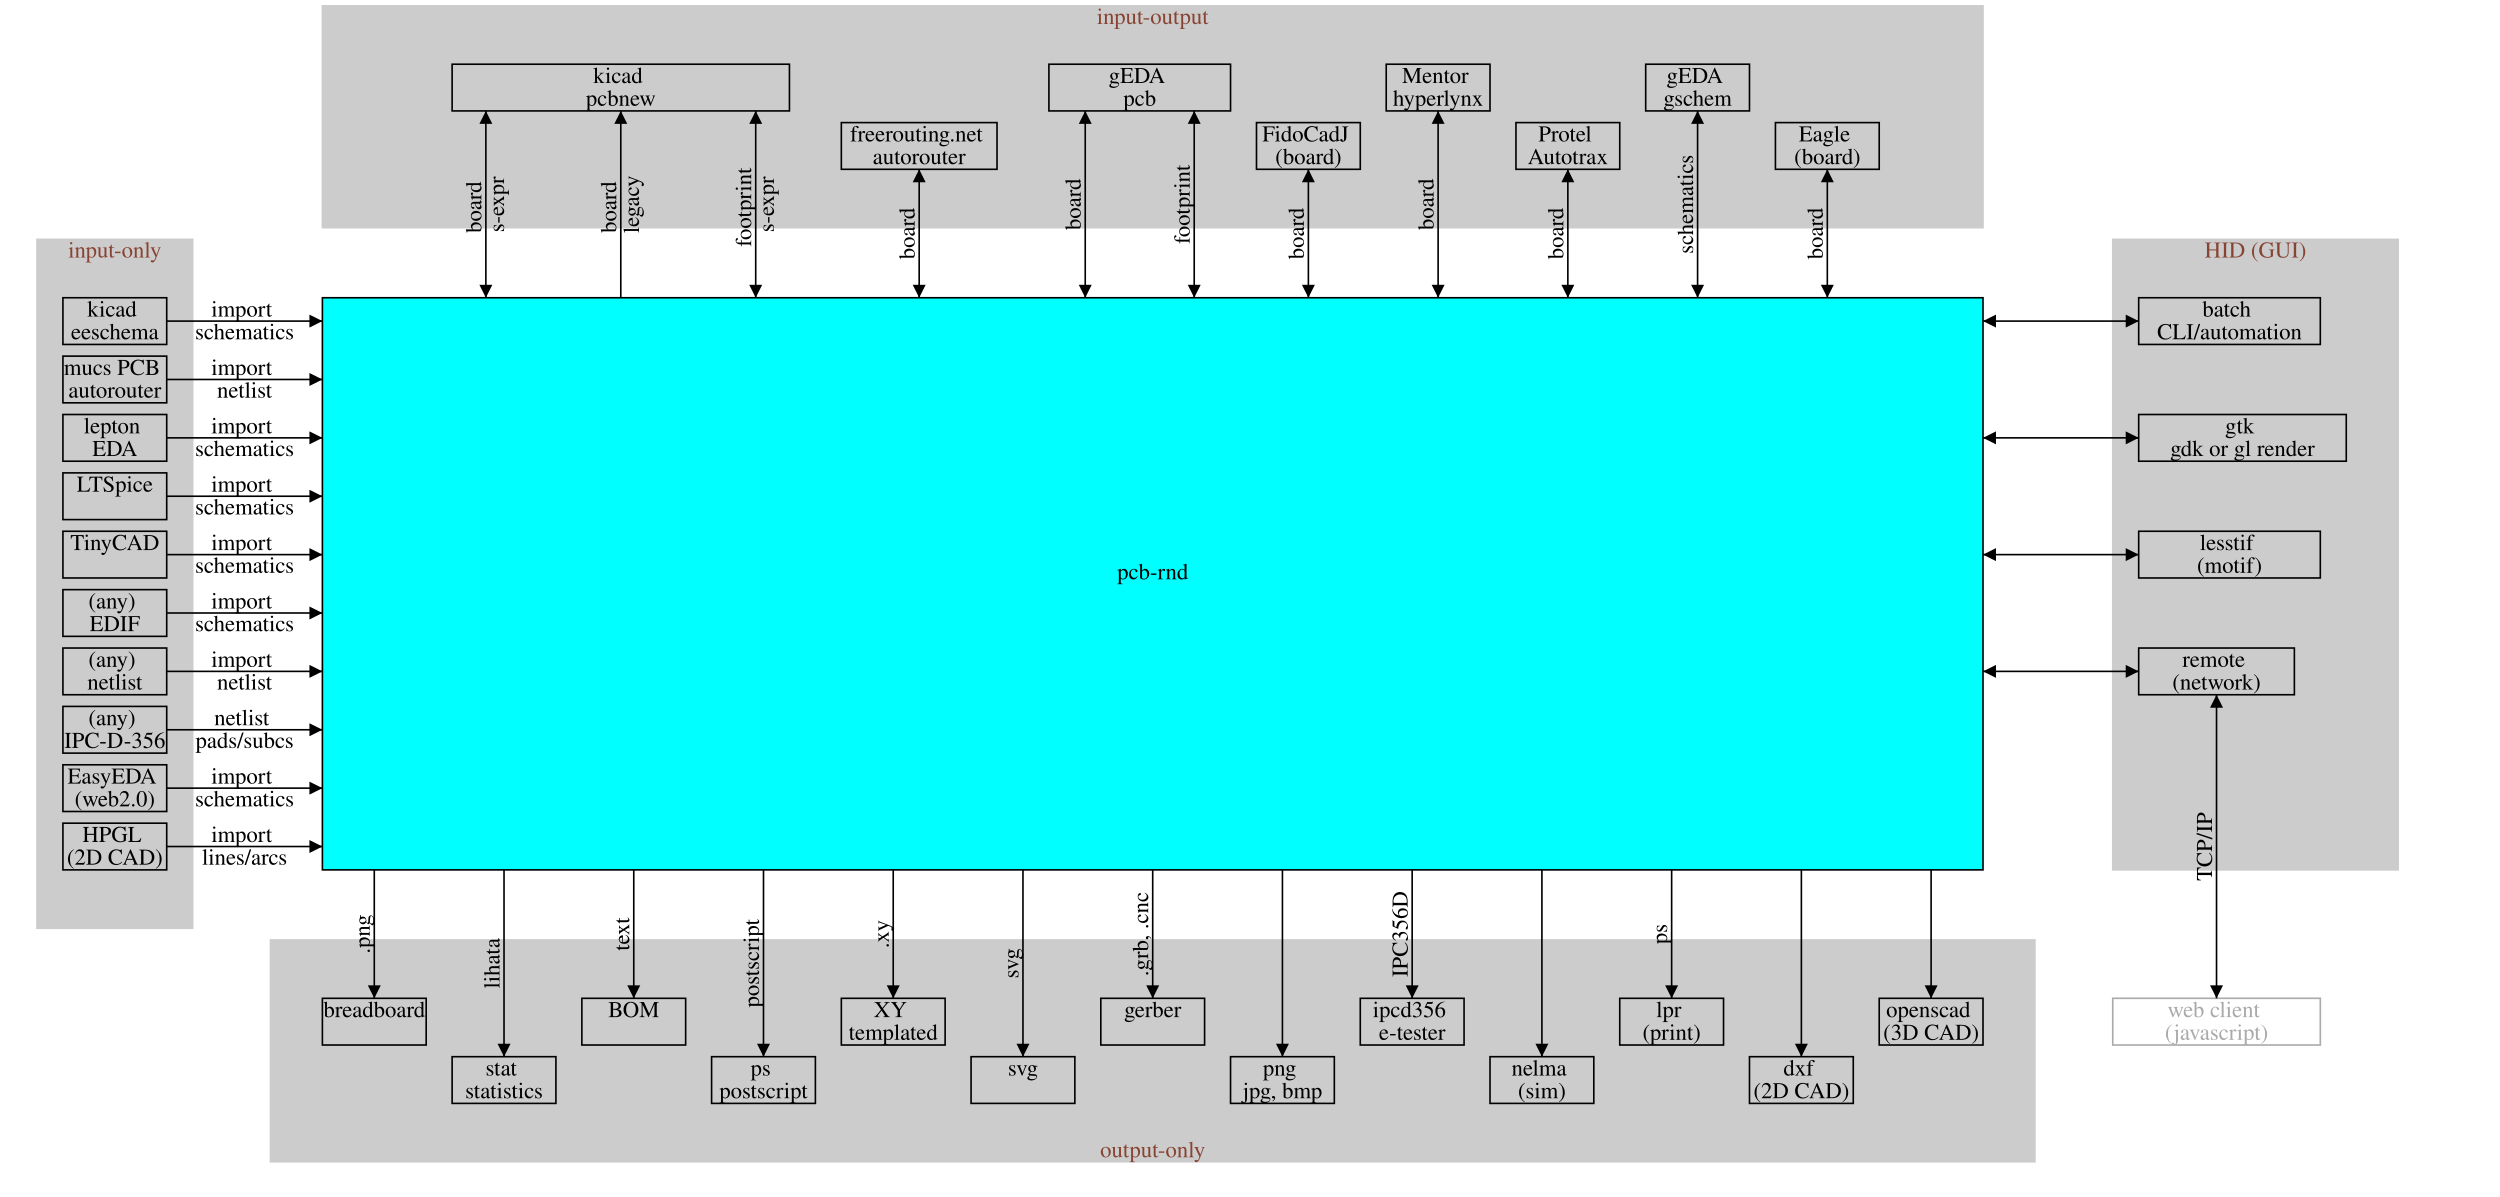
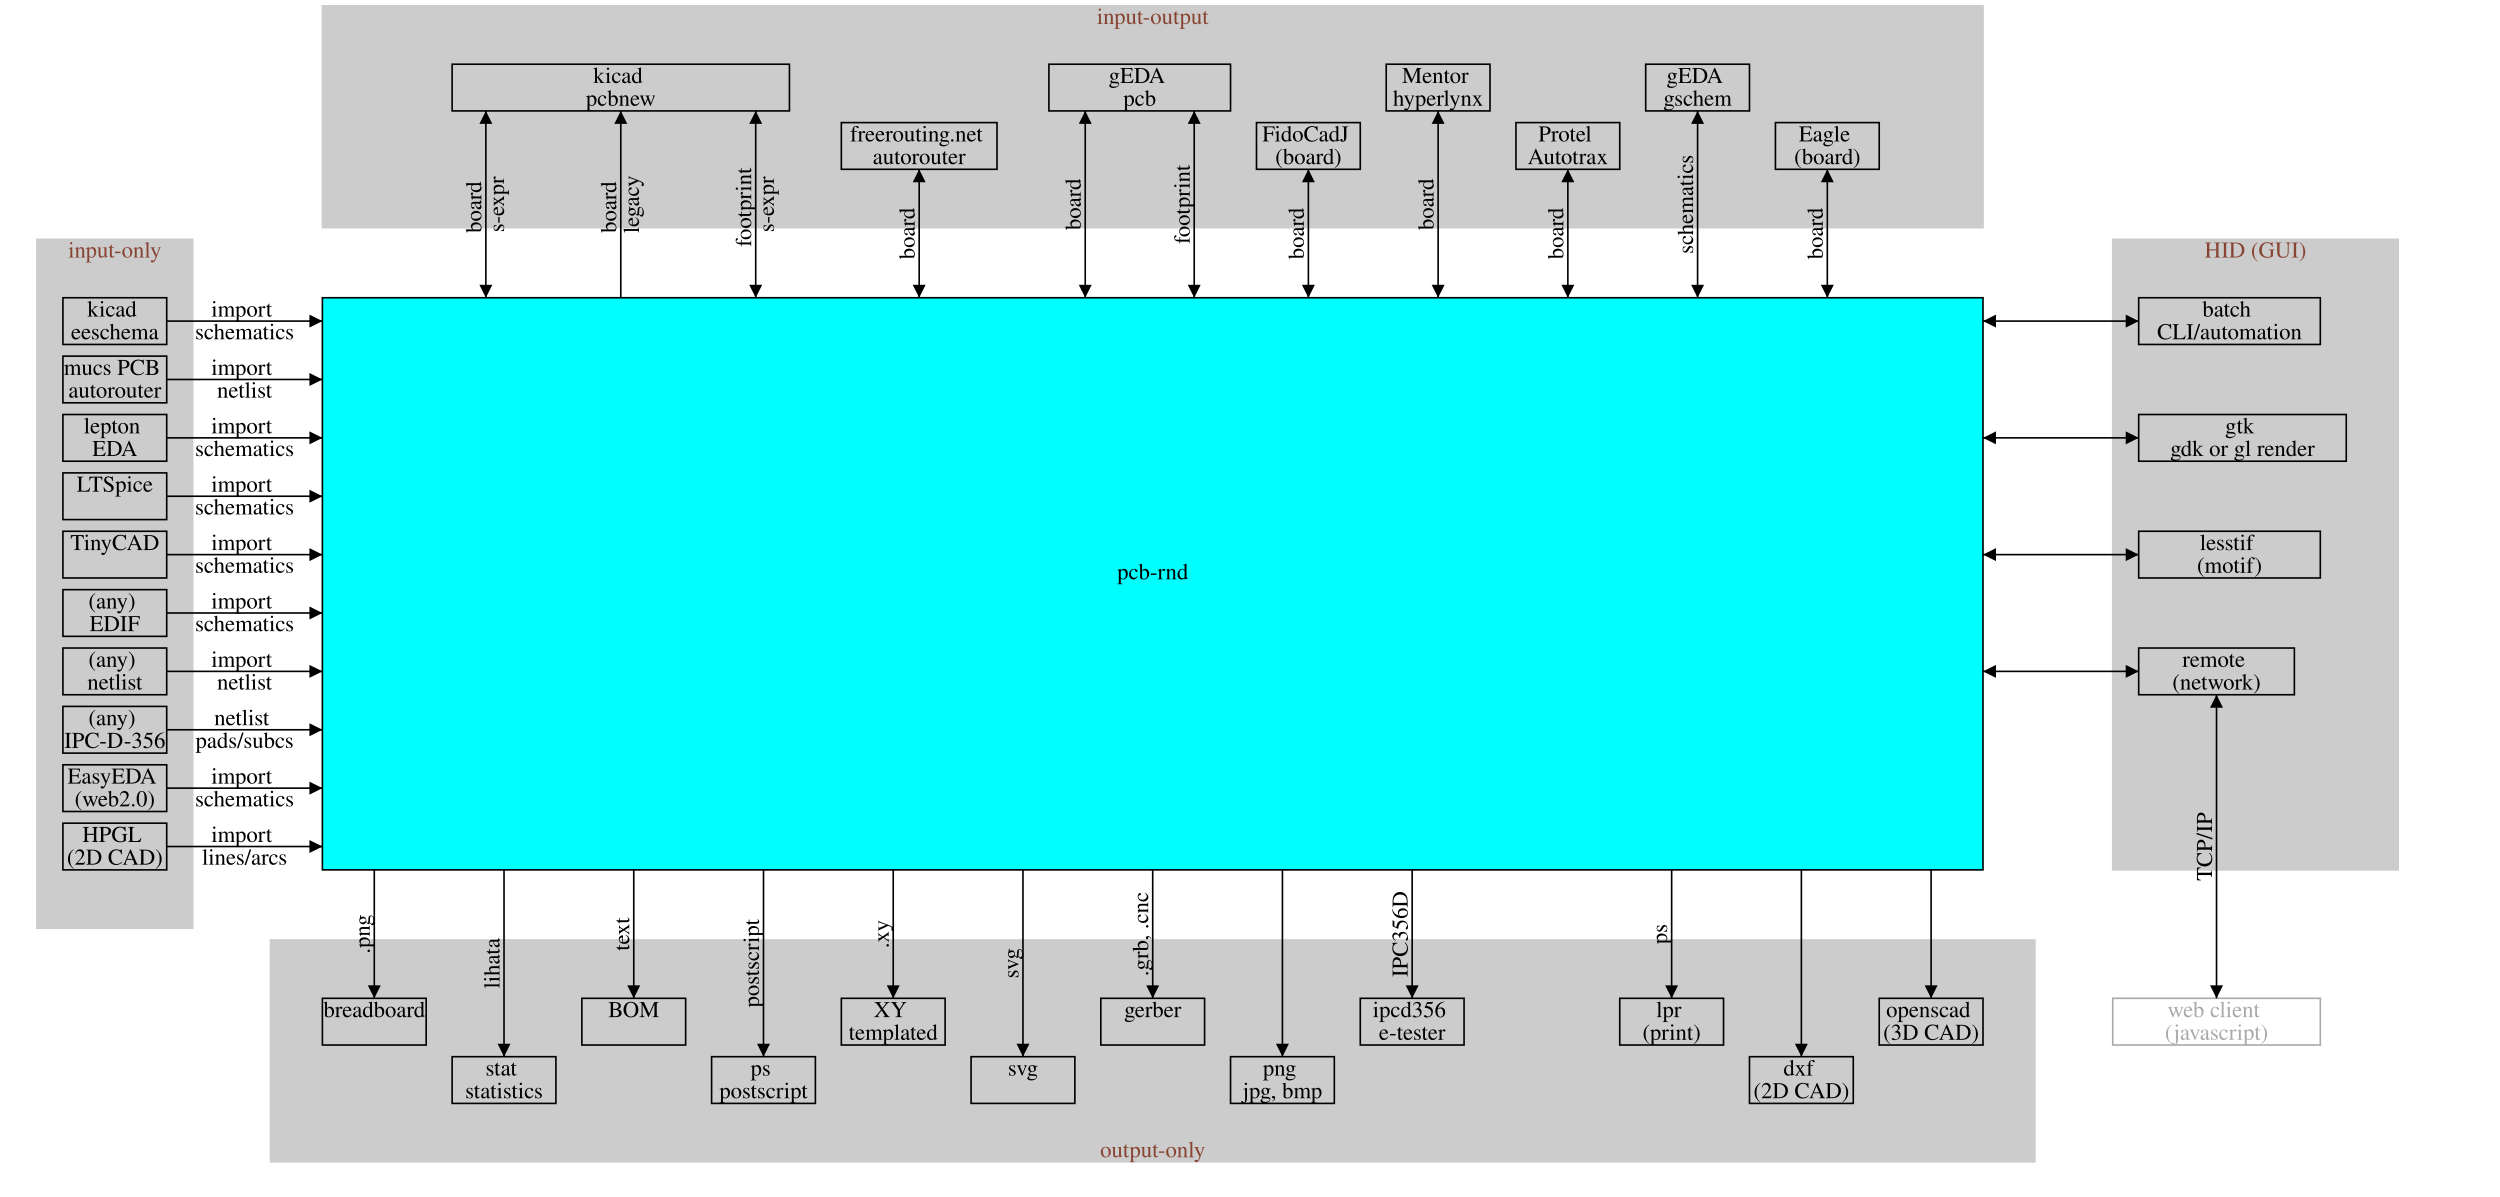
<svg xmlns="http://www.w3.org/2000/svg" width="1504pt" height="720pt" viewBox="-8 -18 1512 738">
  <g>
    <marker id="ahs" viewBox="0 0 60 60" refX="0" refY="30" markerUnits="strokeWidth" markerWidth="8" markerHeight="10" orient="auto">
      <path d="M 60 0 L 0 30 L 60 60 z" />
    </marker>
    <marker id="ahe" viewBox="-60 0 60 60" refX="0" refY="30" markerUnits="strokeWidth" markerWidth="8" markerHeight="10" orient="auto">
      <g transform="scale(-1 1)">
        <path d="M 60 0 L 0 30 L 60 60 z" />
      </g>
    </marker>
    <polygon fill="#00ffff" stroke="#000000" points="176,165.6 1200,165.6  1200,518.4 176,518.4" />
    <text fill="#000000" text-anchor="middle" x="688" y="342" font-family="Times,serif" font-size="14.00">
      <tspan dy="-0.2em">pcb-rnd</tspan>
    </text>
    <polygon fill="#cccccc" stroke="#cccccc" points="144,561.6 1232,561.6  1232,698.4 144,698.4" />
    <text fill="#884433" text-anchor="middle" x="688" y="698.4" font-family="Times,serif" font-size="14.00">
      <tspan dy="-0.2em">output-only</tspan>
    </text>
    <polygon fill="#cccccc" stroke="#cccccc" points="176,-14.4 1200,-14.4  1200,122.4 176,122.4" />
    <text fill="#884433" text-anchor="middle" x="688" y="-14.4" font-family="Times,serif" font-size="14.00">
      <tspan dy="0.8em">input-output</tspan>
    </text>
    <polygon fill="#cccccc" stroke="#cccccc" points="1280,129.6 1456,129.6  1456,518.4 1280,518.4" />
    <text fill="#884433" text-anchor="middle" x="1368" y="129.6" font-family="Times,serif" font-size="14.00">
      <tspan dy="0.8em">HID (GUI)</tspan>
    </text>
    <polygon fill="#cccccc" stroke="#cccccc" points="0,129.6 96,129.6  96,554.4 0,554.4" />
    <text fill="#884433" text-anchor="middle" x="48" y="129.6" font-family="Times,serif" font-size="14.00">
      <tspan dy="0.8em">input-only</tspan>
    </text>
    <polygon fill="none" stroke="#000000" points="256,21.6 464,21.6  464,50.4 256,50.4" />
    <text fill="#000000" text-anchor="middle" x="360" y="36" font-family="Times,serif" font-size="14.00">
      <tspan dy="-0.2em">kicad</tspan>
      <tspan x="360" dy="1em">pcbnew</tspan>
    </text>
    <polygon fill="none" stroke="#000000" points="1296,237.6 1424,237.6  1424,266.4 1296,266.4" />
    <text fill="#000000" text-anchor="middle" x="1360" y="252" font-family="Times,serif" font-size="14.00">
      <tspan dy="-0.2em">gtk</tspan>
      <tspan x="1360" dy="1em">gdk or gl render</tspan>
    </text>
    <polygon fill="none" stroke="#aaaaaa" points="1280,597.6 1408,597.6  1408,626.4 1280,626.4" />
    <text fill="#aaaaaa" text-anchor="middle" x="1344" y="612" font-family="Times,serif" font-size="14.00">
      <tspan dy="-0.2em">web client</tspan>
      <tspan x="1344" dy="1em">(javascript)</tspan>
    </text>
    <polygon fill="none" stroke="#000000" points="1296,165.6 1408,165.6  1408,194.4 1296,194.4" />
    <text fill="#000000" text-anchor="middle" x="1352" y="180" font-family="Times,serif" font-size="14.00">
      <tspan dy="-0.2em">batch</tspan>
      <tspan x="1352" dy="1em">CLI/automation</tspan>
    </text>
    <polygon fill="none" stroke="#000000" points="1296,309.6 1408,309.6  1408,338.4 1296,338.4" />
    <text fill="#000000" text-anchor="middle" x="1352" y="324" font-family="Times,serif" font-size="14.00">
      <tspan dy="-0.2em">lesstif</tspan>
      <tspan x="1352" dy="1em">(motif)</tspan>
    </text>
    <polygon fill="none" stroke="#000000" points="624,21.6 736,21.6  736,50.4 624,50.4" />
    <text fill="#000000" text-anchor="middle" x="680" y="36" font-family="Times,serif" font-size="14.00">
      <tspan dy="-0.2em">gEDA</tspan>
      <tspan x="680" dy="1em">pcb</tspan>
    </text>
    <polygon fill="none" stroke="#000000" points="1296,381.6 1392,381.6  1392,410.4 1296,410.4" />
    <text fill="#000000" text-anchor="middle" x="1344" y="396" font-family="Times,serif" font-size="14.00">
      <tspan dy="-0.2em">remote</tspan>
      <tspan x="1344" dy="1em">(network)</tspan>
    </text>
    <polygon fill="none" stroke="#000000" points="496,57.6 592,57.6  592,86.4 496,86.4" />
    <text fill="#000000" text-anchor="middle" x="544" y="72" font-family="Times,serif" font-size="14.00">
      <tspan dy="-0.2em">freerouting.net</tspan>
      <tspan x="544" dy="1em">autorouter</tspan>
    </text>
    <polygon fill="none" stroke="#000000" points="16,417.6 80,417.6  80,446.4 16,446.4" />
    <text fill="#000000" text-anchor="middle" x="48" y="432" font-family="Times,serif" font-size="14.00">
      <tspan dy="-0.2em">(any)</tspan>
      <tspan x="48" dy="1em">IPC-D-356</tspan>
    </text>
    <polygon fill="none" stroke="#000000" points="16,345.6 80,345.6  80,374.4 16,374.4" />
    <text fill="#000000" text-anchor="middle" x="48" y="360" font-family="Times,serif" font-size="14.00">
      <tspan dy="-0.2em">(any)</tspan>
      <tspan x="48" dy="1em">EDIF</tspan>
    </text>
    <polygon fill="none" stroke="#000000" points="16,309.6 80,309.6  80,338.4 16,338.4" />
    <text fill="#000000" text-anchor="middle" x="48" y="324" font-family="Times,serif" font-size="14.00">
      <tspan dy="-0.2em">TinyCAD</tspan>
    </text>
    <polygon fill="none" stroke="#000000" points="16,489.6 80,489.6  80,518.4 16,518.4" />
    <text fill="#000000" text-anchor="middle" x="48" y="504" font-family="Times,serif" font-size="14.00">
      <tspan dy="-0.2em">HPGL</tspan>
      <tspan x="48" dy="1em">(2D CAD)</tspan>
    </text>
    <polygon fill="none" stroke="#000000" points="16,273.6 80,273.6  80,302.4 16,302.4" />
    <text fill="#000000" text-anchor="middle" x="48" y="288" font-family="Times,serif" font-size="14.00">
      <tspan dy="-0.2em">LTSpice</tspan>
    </text>
+     <polygon fill="none" stroke="#000000" points="16,237.6 80,237.6  80,266.4 16,266.4" />
+     <text fill="#000000" text-anchor="middle" x="48" y="252" font-family="Times,serif" font-size="14.00">
+       <tspan dy="-0.2em">lepton</tspan>
+       <tspan x="48" dy="1em">EDA</tspan>
+     </text>
    <polygon fill="none" stroke="#000000" points="16,201.6 80,201.6  80,230.4 16,230.4" />
    <text fill="#000000" text-anchor="middle" x="48" y="216" font-family="Times,serif" font-size="14.00">
      <tspan dy="-0.2em">mucs PCB</tspan>
      <tspan x="48" dy="1em">autorouter</tspan>
    </text>
-     <polygon fill="none" stroke="#000000" points="16,237.6 80,237.6  80,266.4 16,266.4" />
-     <text fill="#000000" text-anchor="middle" x="48" y="252" font-family="Times,serif" font-size="14.00">
-       <tspan dy="-0.2em">lepton</tspan>
-       <tspan x="48" dy="1em">EDA</tspan>
-     </text>
    <polygon fill="none" stroke="#000000" points="16,453.6 80,453.6  80,482.4 16,482.4" />
    <text fill="#000000" text-anchor="middle" x="48" y="468" font-family="Times,serif" font-size="14.00">
      <tspan dy="-0.2em">EasyEDA</tspan>
      <tspan x="48" dy="1em">(web2.0)</tspan>
    </text>
    <polygon fill="none" stroke="#000000" points="16,165.6 80,165.6  80,194.4 16,194.4" />
    <text fill="#000000" text-anchor="middle" x="48" y="180" font-family="Times,serif" font-size="14.00">
      <tspan dy="-0.2em">kicad</tspan>
      <tspan x="48" dy="1em">eeschema</tspan>
    </text>
    <polygon fill="none" stroke="#000000" points="16,381.6 80,381.6  80,410.4 16,410.4" />
    <text fill="#000000" text-anchor="middle" x="48" y="396" font-family="Times,serif" font-size="14.00">
      <tspan dy="-0.2em">(any)</tspan>
      <tspan x="48" dy="1em">netlist</tspan>
    </text>
    <polygon fill="none" stroke="#000000" points="832,21.6 896,21.6  896,50.4 832,50.4" />
    <text fill="#000000" text-anchor="middle" x="864" y="36" font-family="Times,serif" font-size="14.00">
      <tspan dy="-0.2em">Mentor</tspan>
      <tspan x="864" dy="1em">hyperlynx</tspan>
    </text>
    <polygon fill="none" stroke="#000000" points="992,21.6 1056,21.6  1056,50.4 992,50.4" />
    <text fill="#000000" text-anchor="middle" x="1024" y="36" font-family="Times,serif" font-size="14.00">
      <tspan dy="-0.2em">gEDA</tspan>
      <tspan x="1024" dy="1em">gschem</tspan>
    </text>
    <polygon fill="none" stroke="#000000" points="1072,57.6 1136,57.6  1136,86.4 1072,86.4" />
    <text fill="#000000" text-anchor="middle" x="1104" y="72" font-family="Times,serif" font-size="14.00">
      <tspan dy="-0.2em">Eagle</tspan>
      <tspan x="1104" dy="1em">(board)</tspan>
    </text>
    <polygon fill="none" stroke="#000000" points="752,57.6 816,57.6  816,86.4 752,86.4" />
    <text fill="#000000" text-anchor="middle" x="784" y="72" font-family="Times,serif" font-size="14.00">
      <tspan dy="-0.2em">FidoCadJ</tspan>
      <tspan x="784" dy="1em">(board)</tspan>
    </text>
    <polygon fill="none" stroke="#000000" points="912,57.6 976,57.6  976,86.4 912,86.4" />
    <text fill="#000000" text-anchor="middle" x="944" y="72" font-family="Times,serif" font-size="14.00">
      <tspan dy="-0.2em">Protel</tspan>
      <tspan x="944" dy="1em">Autotrax</tspan>
    </text>
    <polygon fill="none" stroke="#000000" points="656,597.6 720,597.6  720,626.4 656,626.4" />
    <text fill="#000000" text-anchor="middle" x="688" y="612" font-family="Times,serif" font-size="14.00">
      <tspan dy="-0.2em">gerber</tspan>
    </text>
    <polygon fill="none" stroke="#000000" points="576,633.6 640,633.6  640,662.4 576,662.4" />
    <text fill="#000000" text-anchor="middle" x="608" y="648" font-family="Times,serif" font-size="14.00">
      <tspan dy="-0.2em">svg</tspan>
    </text>
    <polygon fill="none" stroke="#000000" points="976,597.6 1040,597.6  1040,626.4 976,626.4" />
    <text fill="#000000" text-anchor="middle" x="1008" y="612" font-family="Times,serif" font-size="14.00">
      <tspan dy="-0.2em">lpr</tspan>
      <tspan x="1008" dy="1em">(print)</tspan>
    </text>
    <polygon fill="none" stroke="#000000" points="816,597.6 880,597.6  880,626.4 816,626.4" />
    <text fill="#000000" text-anchor="middle" x="848" y="612" font-family="Times,serif" font-size="14.00">
      <tspan dy="-0.2em">ipcd356</tspan>
      <tspan x="848" dy="1em">e-tester</tspan>
    </text>
    <polygon fill="none" stroke="#000000" points="736,633.6 800,633.6  800,662.4 736,662.4" />
    <text fill="#000000" text-anchor="middle" x="768" y="648" font-family="Times,serif" font-size="14.00">
      <tspan dy="-0.2em">png</tspan>
      <tspan x="768" dy="1em">jpg, bmp</tspan>
    </text>
    <polygon fill="none" stroke="#000000" points="176,597.6 240,597.6  240,626.4 176,626.4" />
    <text fill="#000000" text-anchor="middle" x="208" y="612" font-family="Times,serif" font-size="14.00">
      <tspan dy="-0.2em">breadboard</tspan>
    </text>
    <polygon fill="none" stroke="#000000" points="416,633.6 480,633.6  480,662.4 416,662.4" />
    <text fill="#000000" text-anchor="middle" x="448" y="648" font-family="Times,serif" font-size="14.00">
      <tspan dy="-0.2em">ps</tspan>
      <tspan x="448" dy="1em">postscript</tspan>
    </text>
    <polygon fill="none" stroke="#000000" points="1056,633.6 1120,633.6  1120,662.4 1056,662.4" />
    <text fill="#000000" text-anchor="middle" x="1088" y="648" font-family="Times,serif" font-size="14.00">
      <tspan dy="-0.2em">dxf</tspan>
      <tspan x="1088" dy="1em">(2D CAD)</tspan>
    </text>
    <polygon fill="none" stroke="#000000" points="496,597.6 560,597.6  560,626.4 496,626.4" />
    <text fill="#000000" text-anchor="middle" x="528" y="612" font-family="Times,serif" font-size="14.00">
      <tspan dy="-0.2em">XY</tspan>
      <tspan x="528" dy="1em">templated</tspan>
    </text>
-     <polygon fill="none" stroke="#000000" points="896,633.6 960,633.6  960,662.4 896,662.4" />
-     <text fill="#000000" text-anchor="middle" x="928" y="648" font-family="Times,serif" font-size="14.00">
-       <tspan dy="-0.2em">nelma</tspan>
-       <tspan x="928" dy="1em">(sim)</tspan>
+     <polygon fill="none" stroke="#000000" points="336,597.6 400,597.6  400,626.4 336,626.4" />
+     <text fill="#000000" text-anchor="middle" x="368" y="612" font-family="Times,serif" font-size="14.00">
+       <tspan dy="-0.2em">BOM</tspan>
    </text>
    <polygon fill="none" stroke="#000000" points="1136,597.6 1200,597.6  1200,626.4 1136,626.4" />
    <text fill="#000000" text-anchor="middle" x="1168" y="612" font-family="Times,serif" font-size="14.00">
      <tspan dy="-0.2em">openscad</tspan>
      <tspan x="1168" dy="1em">(3D CAD)</tspan>
    </text>
-     <polygon fill="none" stroke="#000000" points="336,597.6 400,597.6  400,626.4 336,626.4" />
-     <text fill="#000000" text-anchor="middle" x="368" y="612" font-family="Times,serif" font-size="14.00">
-       <tspan dy="-0.2em">BOM</tspan>
-     </text>
    <polygon fill="none" stroke="#000000" points="256,633.6 320,633.6  320,662.4 256,662.4" />
    <text fill="#000000" text-anchor="middle" x="288" y="648" font-family="Times,serif" font-size="14.00">
      <tspan dy="-0.2em">stat</tspan>
      <tspan x="288" dy="1em">statistics</tspan>
    </text>
-     <line marker-end="url(#ahe)" x1="1008" y1="518.4" x2="1008" y2="597.6" stroke="#000000" />
-     <g transform="rotate(-90 1008 558)">
-       <text fill="#000000" text-anchor="middle" x="1008" y="558" font-family="Times,serif" font-size="14.00">
-         <tspan dy="-0.2em">ps</tspan>
-       </text>
-     </g>
-     <line marker-end="url(#ahe)" x1="448" y1="518.4" x2="448" y2="633.6" stroke="#000000" />
-     <g transform="rotate(-90 448 576)">
-       <text fill="#000000" text-anchor="middle" x="448" y="576" font-family="Times,serif" font-size="14.00">
-         <tspan dy="-0.2em">postscript</tspan>
-       </text>
-     </g>
    <line marker-end="url(#ahe)" x1="1088" y1="518.4" x2="1088" y2="633.6" stroke="#000000" />
    <line marker-end="url(#ahe)" x1="1168" y1="518.4" x2="1168" y2="597.6" stroke="#000000" />
    <line marker-end="url(#ahe)" x1="608" y1="518.4" x2="608" y2="633.6" stroke="#000000" />
    <g transform="rotate(-90 608 576)">
      <text fill="#000000" text-anchor="middle" x="608" y="576" font-family="Times,serif" font-size="14.00">
        <tspan dy="-0.2em">svg</tspan>
      </text>
    </g>
    <line marker-end="url(#ahe)" x1="288" y1="518.4" x2="288" y2="633.6" stroke="#000000" />
    <g transform="rotate(-90 288 576)">
      <text fill="#000000" text-anchor="middle" x="288" y="576" font-family="Times,serif" font-size="14.00">
        <tspan dy="-0.2em">lihata</tspan>
      </text>
    </g>
+     <line marker-end="url(#ahe)" x1="80" y1="252" x2="176" y2="252" stroke="#000000" />
+     <text fill="#000000" text-anchor="middle" x="128" y="252" font-family="Times,serif" font-size="14.00">
+       <tspan dy="-0.2em">import</tspan>
+       <tspan x="128" dy="1em">schematics</tspan>
+     </text>
+     <line marker-end="url(#ahe)" x1="768" y1="518.4" x2="768" y2="633.6" stroke="#000000" />
+     <line marker-end="url(#ahe)" x1="448" y1="518.4" x2="448" y2="633.6" stroke="#000000" />
+     <g transform="rotate(-90 448 576)">
+       <text fill="#000000" text-anchor="middle" x="448" y="576" font-family="Times,serif" font-size="14.00">
+         <tspan dy="-0.2em">postscript</tspan>
+       </text>
+     </g>
+     <line marker-end="url(#ahe)" x1="80" y1="288" x2="176" y2="288" stroke="#000000" />
+     <text fill="#000000" text-anchor="middle" x="128" y="288" font-family="Times,serif" font-size="14.00">
+       <tspan dy="-0.2em">import</tspan>
+       <tspan x="128" dy="1em">schematics</tspan>
+     </text>
    <line marker-end="url(#ahe)" x1="80" y1="216" x2="176" y2="216" stroke="#000000" />
    <text fill="#000000" text-anchor="middle" x="128" y="216" font-family="Times,serif" font-size="14.00">
      <tspan dy="-0.2em">import</tspan>
      <tspan x="128" dy="1em">netlist</tspan>
    </text>
-     <line marker-end="url(#ahe)" x1="768" y1="518.4" x2="768" y2="633.6" stroke="#000000" />
+     <line marker-end="url(#ahe)" x1="80" y1="396" x2="176" y2="396" stroke="#000000" />
+     <text fill="#000000" text-anchor="middle" x="128" y="396" font-family="Times,serif" font-size="14.00">
+       <tspan dy="-0.2em">import</tspan>
+       <tspan x="128" dy="1em">netlist</tspan>
+     </text>
    <line marker-end="url(#ahe)" x1="80" y1="324" x2="176" y2="324" stroke="#000000" />
    <text fill="#000000" text-anchor="middle" x="128" y="324" font-family="Times,serif" font-size="14.00">
      <tspan dy="-0.2em">import</tspan>
      <tspan x="128" dy="1em">schematics</tspan>
    </text>
-     <line marker-end="url(#ahe)" x1="80" y1="252" x2="176" y2="252" stroke="#000000" />
-     <text fill="#000000" text-anchor="middle" x="128" y="252" font-family="Times,serif" font-size="14.00">
-       <tspan dy="-0.2em">import</tspan>
-       <tspan x="128" dy="1em">schematics</tspan>
-     </text>
-     <line marker-end="url(#ahe)" x1="928" y1="518.4" x2="928" y2="633.6" stroke="#000000" />
+     <line marker-end="url(#ahe)" x1="80" y1="504" x2="176" y2="504" stroke="#000000" />
+     <text fill="#000000" text-anchor="middle" x="128" y="504" font-family="Times,serif" font-size="14.00">
+       <tspan dy="-0.2em">import</tspan>
+       <tspan x="128" dy="1em">lines/arcs</tspan>
+     </text>
    <line marker-end="url(#ahe)" x1="80" y1="432" x2="176" y2="432" stroke="#000000" />
    <text fill="#000000" text-anchor="middle" x="128" y="432" font-family="Times,serif" font-size="14.00">
      <tspan dy="-0.2em">netlist</tspan>
      <tspan x="128" dy="1em">pads/subcs</tspan>
    </text>
+     <line marker-end="url(#ahe)" marker-start="url(#ahs)" x1="1024" y1="50.4" x2="1024" y2="165.6" stroke="#000000" />
+     <g transform="rotate(-90 1024 108)">
+       <text fill="#000000" text-anchor="middle" x="1024" y="108" font-family="Times,serif" font-size="14.00">
+         <tspan dy="-0.2em">schematics</tspan>
+       </text>
+     </g>
    <line marker-end="url(#ahe)" x1="80" y1="360" x2="176" y2="360" stroke="#000000" />
    <text fill="#000000" text-anchor="middle" x="128" y="360" font-family="Times,serif" font-size="14.00">
      <tspan dy="-0.2em">import</tspan>
      <tspan x="128" dy="1em">schematics</tspan>
    </text>
-     <line marker-end="url(#ahe)" x1="80" y1="288" x2="176" y2="288" stroke="#000000" />
-     <text fill="#000000" text-anchor="middle" x="128" y="288" font-family="Times,serif" font-size="14.00">
-       <tspan dy="-0.2em">import</tspan>
-       <tspan x="128" dy="1em">schematics</tspan>
-     </text>
    <line marker-end="url(#ahe)" x1="80" y1="468" x2="176" y2="468" stroke="#000000" />
    <text fill="#000000" text-anchor="middle" x="128" y="468" font-family="Times,serif" font-size="14.00">
      <tspan dy="-0.2em">import</tspan>
      <tspan x="128" dy="1em">schematics</tspan>
    </text>
-     <line marker-end="url(#ahe)" x1="80" y1="396" x2="176" y2="396" stroke="#000000" />
-     <text fill="#000000" text-anchor="middle" x="128" y="396" font-family="Times,serif" font-size="14.00">
-       <tspan dy="-0.2em">import</tspan>
-       <tspan x="128" dy="1em">netlist</tspan>
-     </text>
+     <line marker-end="url(#ahe)" marker-start="url(#ahs)" x1="646.4" y1="50.4" x2="646.4" y2="165.6" stroke="#000000" />
+     <g transform="rotate(-90 646.4 108)">
+       <text fill="#000000" text-anchor="middle" x="646.4" y="108" font-family="Times,serif" font-size="14.00">
+         <tspan dy="-0.2em">board</tspan>
+       </text>
+     </g>
    <line marker-end="url(#ahe)" marker-start="url(#ahs)" x1="864" y1="50.4" x2="864" y2="165.6" stroke="#000000" />
    <g transform="rotate(-90 864 108)">
      <text fill="#000000" text-anchor="middle" x="864" y="108" font-family="Times,serif" font-size="14.00">
        <tspan dy="-0.2em">board</tspan>
      </text>
    </g>
-     <line marker-end="url(#ahe)" x1="80" y1="504" x2="176" y2="504" stroke="#000000" />
-     <text fill="#000000" text-anchor="middle" x="128" y="504" font-family="Times,serif" font-size="14.00">
-       <tspan dy="-0.2em">import</tspan>
-       <tspan x="128" dy="1em">lines/arcs</tspan>
-     </text>
+     <line marker-end="url(#ahe)" x1="368" y1="518.4" x2="368" y2="597.6" stroke="#000000" />
+     <g transform="rotate(-90 368 558)">
+       <text fill="#000000" text-anchor="middle" x="368" y="558" font-family="Times,serif" font-size="14.00">
+         <tspan dy="-0.2em">text</tspan>
+       </text>
+     </g>
+     <line marker-start="url(#ahs)" x1="360" y1="50.4" x2="360" y2="165.6" stroke="#000000" />
+     <g transform="rotate(-90 360 108)">
+       <text fill="#000000" text-anchor="middle" x="360" y="108" font-family="Times,serif" font-size="14.00">
+         <tspan dy="-0.2em">board</tspan>
+         <tspan x="360" dy="1em">legacy</tspan>
+       </text>
+     </g>
+     <line marker-end="url(#ahe)" x1="80" y1="180" x2="176" y2="180" stroke="#000000" />
+     <text fill="#000000" text-anchor="middle" x="128" y="180" font-family="Times,serif" font-size="14.00">
+       <tspan dy="-0.2em">import</tspan>
+       <tspan x="128" dy="1em">schematics</tspan>
+     </text>
+     <line marker-end="url(#ahe)" marker-start="url(#ahs)" x1="713.6" y1="50.4" x2="713.6" y2="165.6" stroke="#000000" />
+     <g transform="rotate(-90 713.6 108)">
+       <text fill="#000000" text-anchor="middle" x="713.6" y="108" font-family="Times,serif" font-size="14.00">
+         <tspan dy="-0.2em">footprint</tspan>
+       </text>
+     </g>
+     <line marker-end="url(#ahe)" x1="528" y1="518.4" x2="528" y2="597.6" stroke="#000000" />
+     <g transform="rotate(-90 528 558)">
+       <text fill="#000000" text-anchor="middle" x="528" y="558" font-family="Times,serif" font-size="14.00">
+         <tspan dy="-0.2em">.xy</tspan>
+       </text>
+     </g>
+     <line marker-end="url(#ahe)" marker-start="url(#ahs)" x1="784" y1="86.4" x2="784" y2="165.6" stroke="#000000" />
+     <g transform="rotate(-90 784 126)">
+       <text fill="#000000" text-anchor="middle" x="784" y="126" font-family="Times,serif" font-size="14.00">
+         <tspan dy="-0.2em">board</tspan>
+       </text>
+     </g>
    <line marker-end="url(#ahe)" x1="208" y1="518.4" x2="208" y2="597.6" stroke="#000000" />
    <g transform="rotate(-90 208 558)">
      <text fill="#000000" text-anchor="middle" x="208" y="558" font-family="Times,serif" font-size="14.00">
        <tspan dy="-0.2em">.png</tspan>
-       </text>
-     </g>
-     <line marker-end="url(#ahe)" marker-start="url(#ahs)" x1="713.6" y1="50.4" x2="713.6" y2="165.6" stroke="#000000" />
-     <g transform="rotate(-90 713.6 108)">
-       <text fill="#000000" text-anchor="middle" x="713.6" y="108" font-family="Times,serif" font-size="14.00">
-         <tspan dy="-0.2em">footprint</tspan>
-       </text>
-     </g>
-     <line marker-end="url(#ahe)" marker-start="url(#ahs)" x1="1024" y1="50.4" x2="1024" y2="165.6" stroke="#000000" />
-     <g transform="rotate(-90 1024 108)">
-       <text fill="#000000" text-anchor="middle" x="1024" y="108" font-family="Times,serif" font-size="14.00">
-         <tspan dy="-0.2em">schematics</tspan>
-       </text>
-     </g>
-     <line marker-end="url(#ahe)" x1="688" y1="518.4" x2="688" y2="597.6" stroke="#000000" />
-     <g transform="rotate(-90 688 558)">
-       <text fill="#000000" text-anchor="middle" x="688" y="558" font-family="Times,serif" font-size="14.00">
-         <tspan dy="-0.2em">.grb, .cnc</tspan>
      </text>
    </g>
    <line marker-end="url(#ahe)" marker-start="url(#ahs)" x1="443.2" y1="50.4" x2="443.2" y2="165.6" stroke="#000000" />
    <g transform="rotate(-90 443.2 108)">
      <text fill="#000000" text-anchor="middle" x="443.2" y="108" font-family="Times,serif" font-size="14.00">
        <tspan dy="-0.2em">footprint</tspan>
        <tspan x="443.2" dy="1em">s-expr</tspan>
      </text>
    </g>
-     <line marker-end="url(#ahe)" x1="368" y1="518.4" x2="368" y2="597.6" stroke="#000000" />
-     <g transform="rotate(-90 368 558)">
-       <text fill="#000000" text-anchor="middle" x="368" y="558" font-family="Times,serif" font-size="14.00">
-         <tspan dy="-0.2em">text</tspan>
-       </text>
-     </g>
    <line marker-end="url(#ahe)" marker-start="url(#ahs)" x1="276.8" y1="50.4" x2="276.8" y2="165.6" stroke="#000000" />
    <g transform="rotate(-90 276.8 108)">
      <text fill="#000000" text-anchor="middle" x="276.8" y="108" font-family="Times,serif" font-size="14.00">
        <tspan dy="-0.2em">board</tspan>
        <tspan x="276.8" dy="1em">s-expr</tspan>
-       </text>
-     </g>
-     <line marker-end="url(#ahe)" marker-start="url(#ahs)" x1="646.4" y1="50.4" x2="646.4" y2="165.6" stroke="#000000" />
-     <g transform="rotate(-90 646.4 108)">
-       <text fill="#000000" text-anchor="middle" x="646.4" y="108" font-family="Times,serif" font-size="14.00">
-         <tspan dy="-0.2em">board</tspan>
-       </text>
-     </g>
-     <line marker-end="url(#ahe)" marker-start="url(#ahs)" x1="544" y1="86.4" x2="544" y2="165.6" stroke="#000000" />
-     <g transform="rotate(-90 544 126)">
-       <text fill="#000000" text-anchor="middle" x="544" y="126" font-family="Times,serif" font-size="14.00">
-         <tspan dy="-0.2em">board</tspan>
-       </text>
-     </g>
-     <line marker-end="url(#ahe)" x1="80" y1="180" x2="176" y2="180" stroke="#000000" />
-     <text fill="#000000" text-anchor="middle" x="128" y="180" font-family="Times,serif" font-size="14.00">
-       <tspan dy="-0.2em">import</tspan>
-       <tspan x="128" dy="1em">schematics</tspan>
-     </text>
-     <line marker-end="url(#ahe)" x1="528" y1="518.4" x2="528" y2="597.6" stroke="#000000" />
-     <g transform="rotate(-90 528 558)">
-       <text fill="#000000" text-anchor="middle" x="528" y="558" font-family="Times,serif" font-size="14.00">
-         <tspan dy="-0.2em">.xy</tspan>
-       </text>
-     </g>
-     <line marker-start="url(#ahs)" x1="360" y1="50.4" x2="360" y2="165.6" stroke="#000000" />
-     <g transform="rotate(-90 360 108)">
-       <text fill="#000000" text-anchor="middle" x="360" y="108" font-family="Times,serif" font-size="14.00">
-         <tspan dy="-0.2em">board</tspan>
-         <tspan x="360" dy="1em">legacy</tspan>
-       </text>
-     </g>
-     <line marker-end="url(#ahe)" marker-start="url(#ahs)" x1="1104" y1="86.4" x2="1104" y2="165.6" stroke="#000000" />
-     <g transform="rotate(-90 1104 126)">
-       <text fill="#000000" text-anchor="middle" x="1104" y="126" font-family="Times,serif" font-size="14.00">
-         <tspan dy="-0.2em">board</tspan>
-       </text>
-     </g>
-     <line marker-end="url(#ahe)" marker-start="url(#ahs)" x1="1200" y1="324" x2="1296" y2="324" stroke="#000000" />
-     <line marker-end="url(#ahe)" marker-start="url(#ahs)" x1="784" y1="86.4" x2="784" y2="165.6" stroke="#000000" />
-     <g transform="rotate(-90 784 126)">
-       <text fill="#000000" text-anchor="middle" x="784" y="126" font-family="Times,serif" font-size="14.00">
-         <tspan dy="-0.2em">board</tspan>
      </text>
    </g>
    <line marker-end="url(#ahe)" x1="848" y1="518.4" x2="848" y2="597.6" stroke="#000000" />
    <g transform="rotate(-90 848 558)">
      <text fill="#000000" text-anchor="middle" x="848" y="558" font-family="Times,serif" font-size="14.00">
        <tspan dy="-0.2em">IPC356D</tspan>
      </text>
    </g>
-     <line marker-end="url(#ahe)" marker-start="url(#ahs)" x1="1200" y1="396" x2="1296" y2="396" stroke="#000000" />
+     <line marker-end="url(#ahe)" x1="688" y1="518.4" x2="688" y2="597.6" stroke="#000000" />
+     <g transform="rotate(-90 688 558)">
+       <text fill="#000000" text-anchor="middle" x="688" y="558" font-family="Times,serif" font-size="14.00">
+         <tspan dy="-0.2em">.grb, .cnc</tspan>
+       </text>
+     </g>
    <line marker-end="url(#ahe)" marker-start="url(#ahs)" x1="1200" y1="180" x2="1296" y2="180" stroke="#000000" />
    <line marker-end="url(#ahe)" marker-start="url(#ahs)" x1="944" y1="86.4" x2="944" y2="165.6" stroke="#000000" />
    <g transform="rotate(-90 944 126)">
      <text fill="#000000" text-anchor="middle" x="944" y="126" font-family="Times,serif" font-size="14.00">
        <tspan dy="-0.2em">board</tspan>
      </text>
    </g>
+     <line marker-end="url(#ahe)" marker-start="url(#ahs)" x1="544" y1="86.4" x2="544" y2="165.6" stroke="#000000" />
+     <g transform="rotate(-90 544 126)">
+       <text fill="#000000" text-anchor="middle" x="544" y="126" font-family="Times,serif" font-size="14.00">
+         <tspan dy="-0.2em">board</tspan>
+       </text>
+     </g>
+     <line marker-end="url(#ahe)" marker-start="url(#ahs)" x1="1200" y1="252" x2="1296" y2="252" stroke="#000000" />
+     <line marker-end="url(#ahe)" x1="1008" y1="518.4" x2="1008" y2="597.6" stroke="#000000" />
+     <g transform="rotate(-90 1008 558)">
+       <text fill="#000000" text-anchor="middle" x="1008" y="558" font-family="Times,serif" font-size="14.00">
+         <tspan dy="-0.2em">ps</tspan>
+       </text>
+     </g>
+     <line marker-end="url(#ahe)" marker-start="url(#ahs)" x1="1104" y1="86.4" x2="1104" y2="165.6" stroke="#000000" />
+     <g transform="rotate(-90 1104 126)">
+       <text fill="#000000" text-anchor="middle" x="1104" y="126" font-family="Times,serif" font-size="14.00">
+         <tspan dy="-0.2em">board</tspan>
+       </text>
+     </g>
+     <line marker-end="url(#ahe)" marker-start="url(#ahs)" x1="1200" y1="324" x2="1296" y2="324" stroke="#000000" />
+     <line marker-end="url(#ahe)" marker-start="url(#ahs)" x1="1200" y1="396" x2="1296" y2="396" stroke="#000000" />
    <line marker-end="url(#ahe)" marker-start="url(#ahs)" x1="1344" y1="410.4" x2="1344" y2="597.6" stroke="#000000" />
    <g transform="rotate(-90 1344 504)">
      <text fill="#000000" text-anchor="middle" x="1344" y="504" font-family="Times,serif" font-size="14.00">
        <tspan dy="-0.2em">TCP/IP</tspan>
      </text>
    </g>
-     <line marker-end="url(#ahe)" marker-start="url(#ahs)" x1="1200" y1="252" x2="1296" y2="252" stroke="#000000" />
  </g>
</svg>
